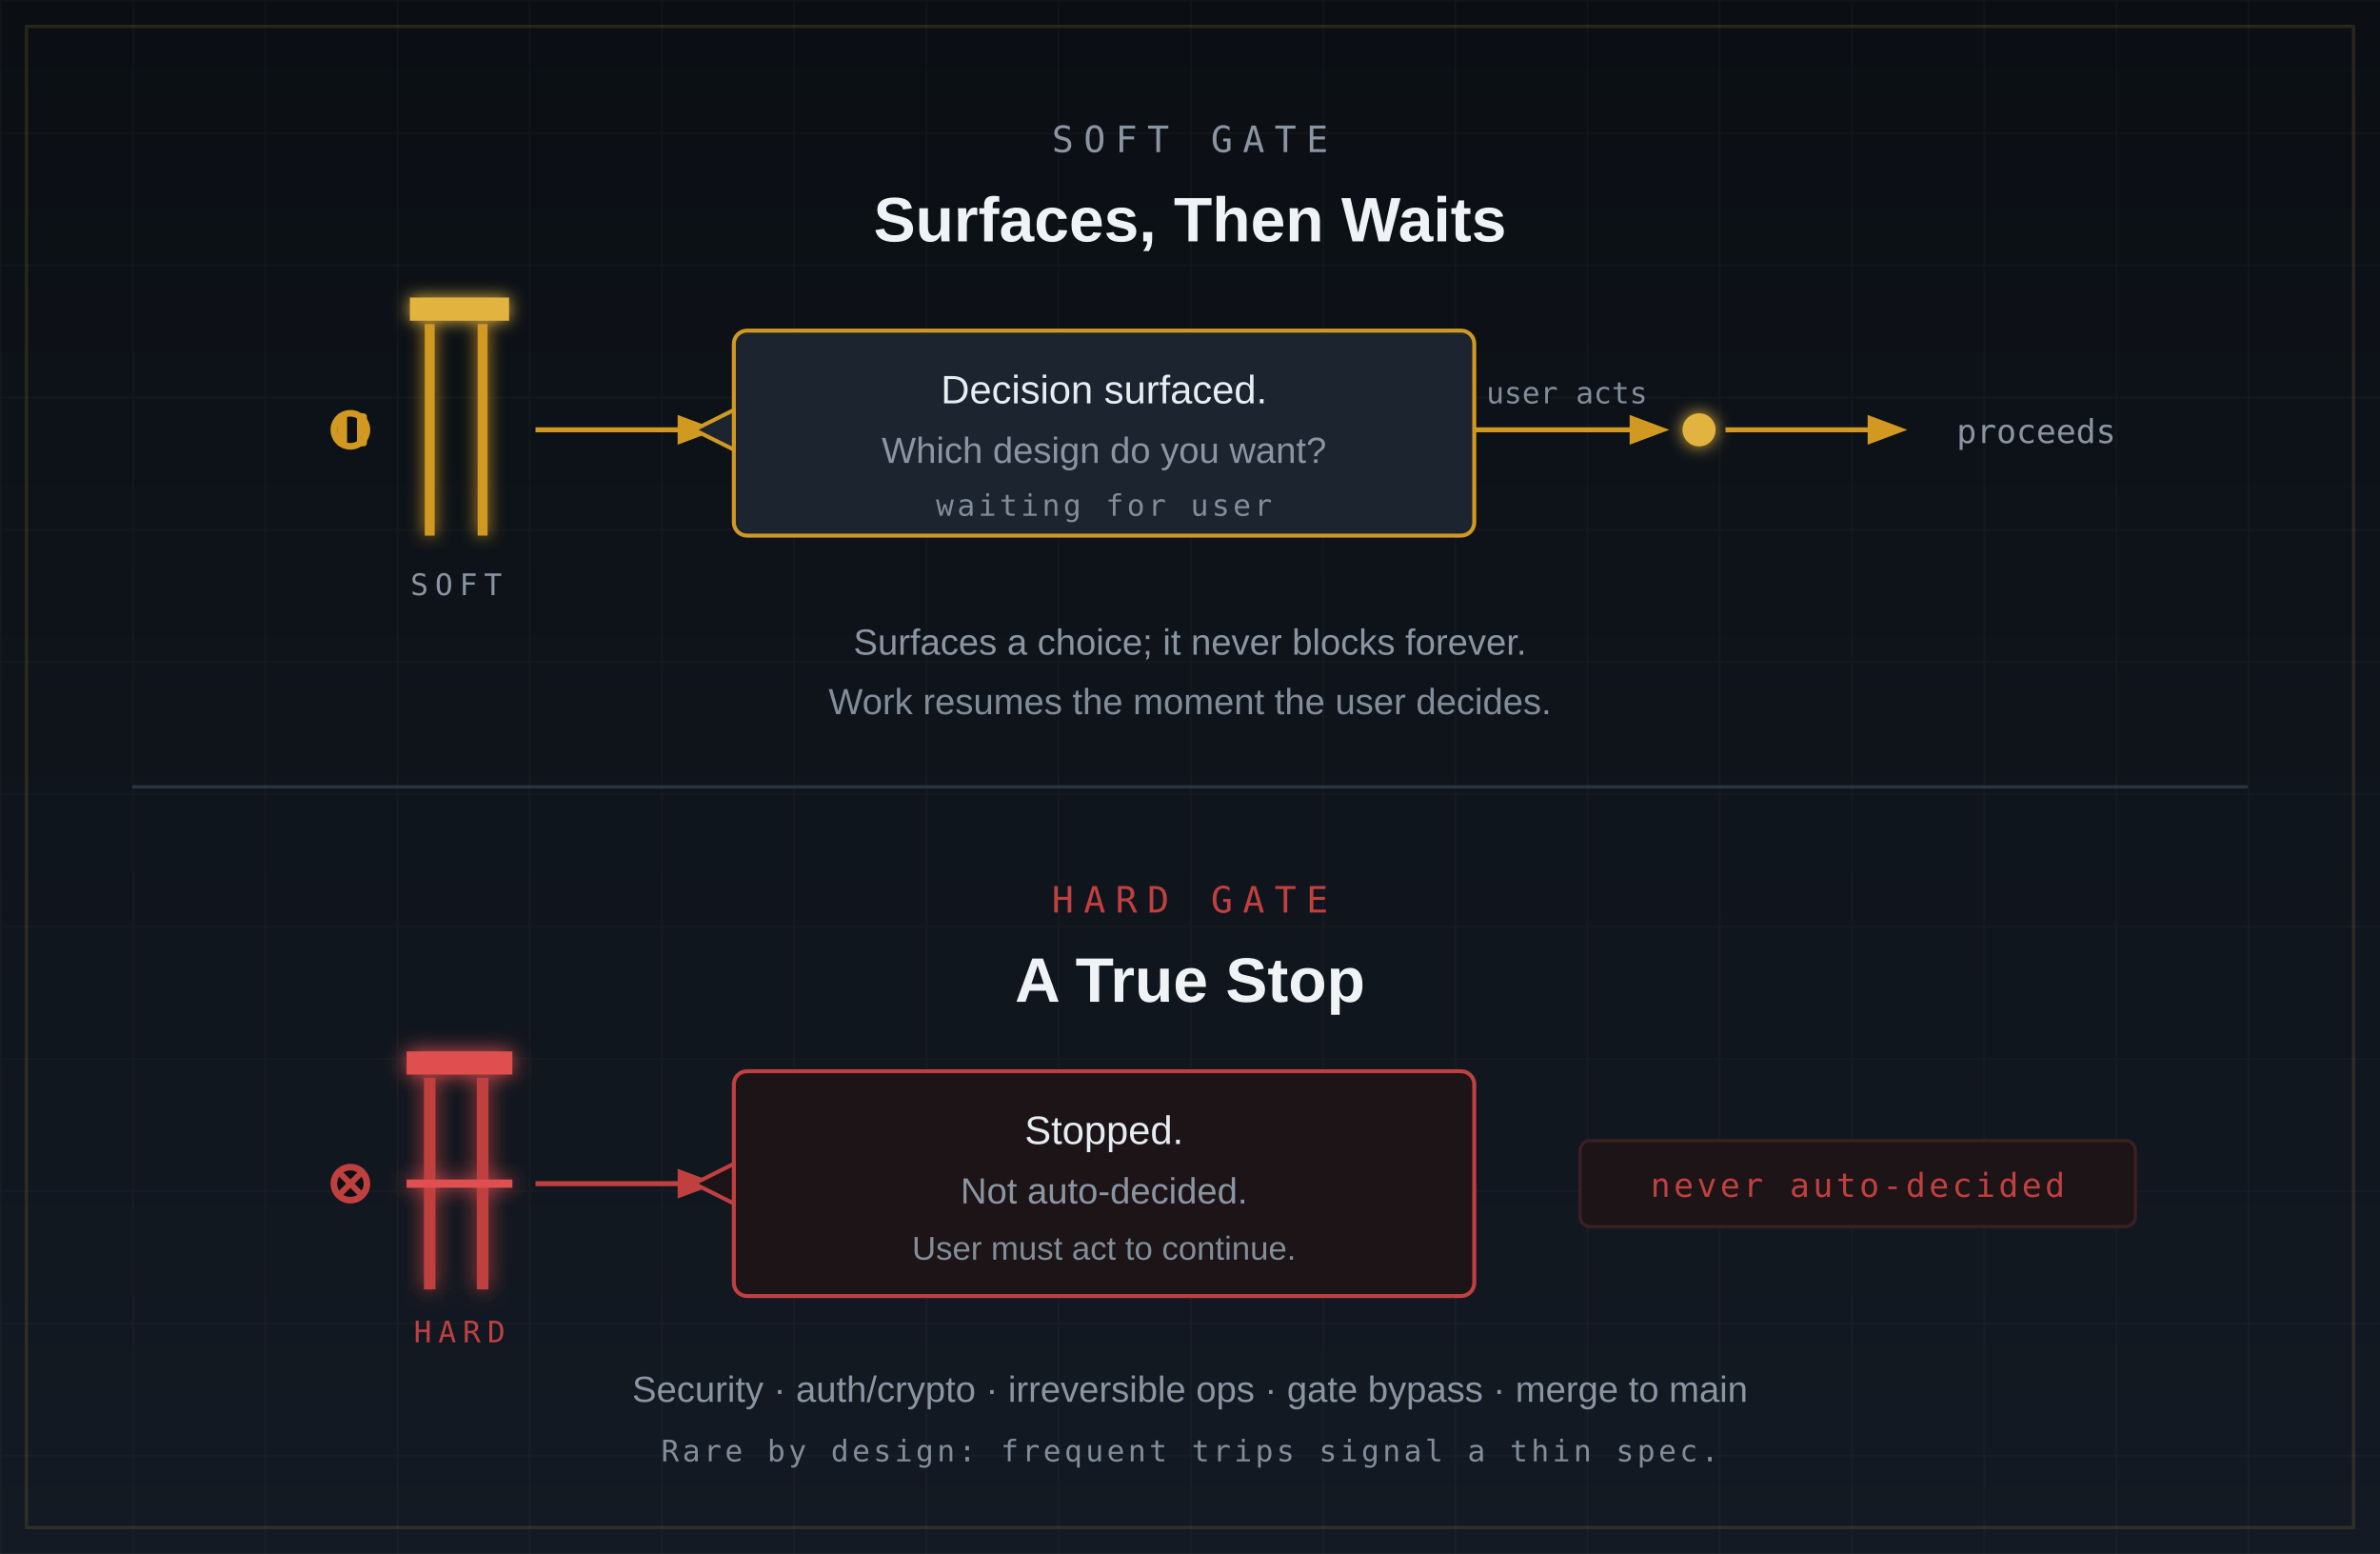
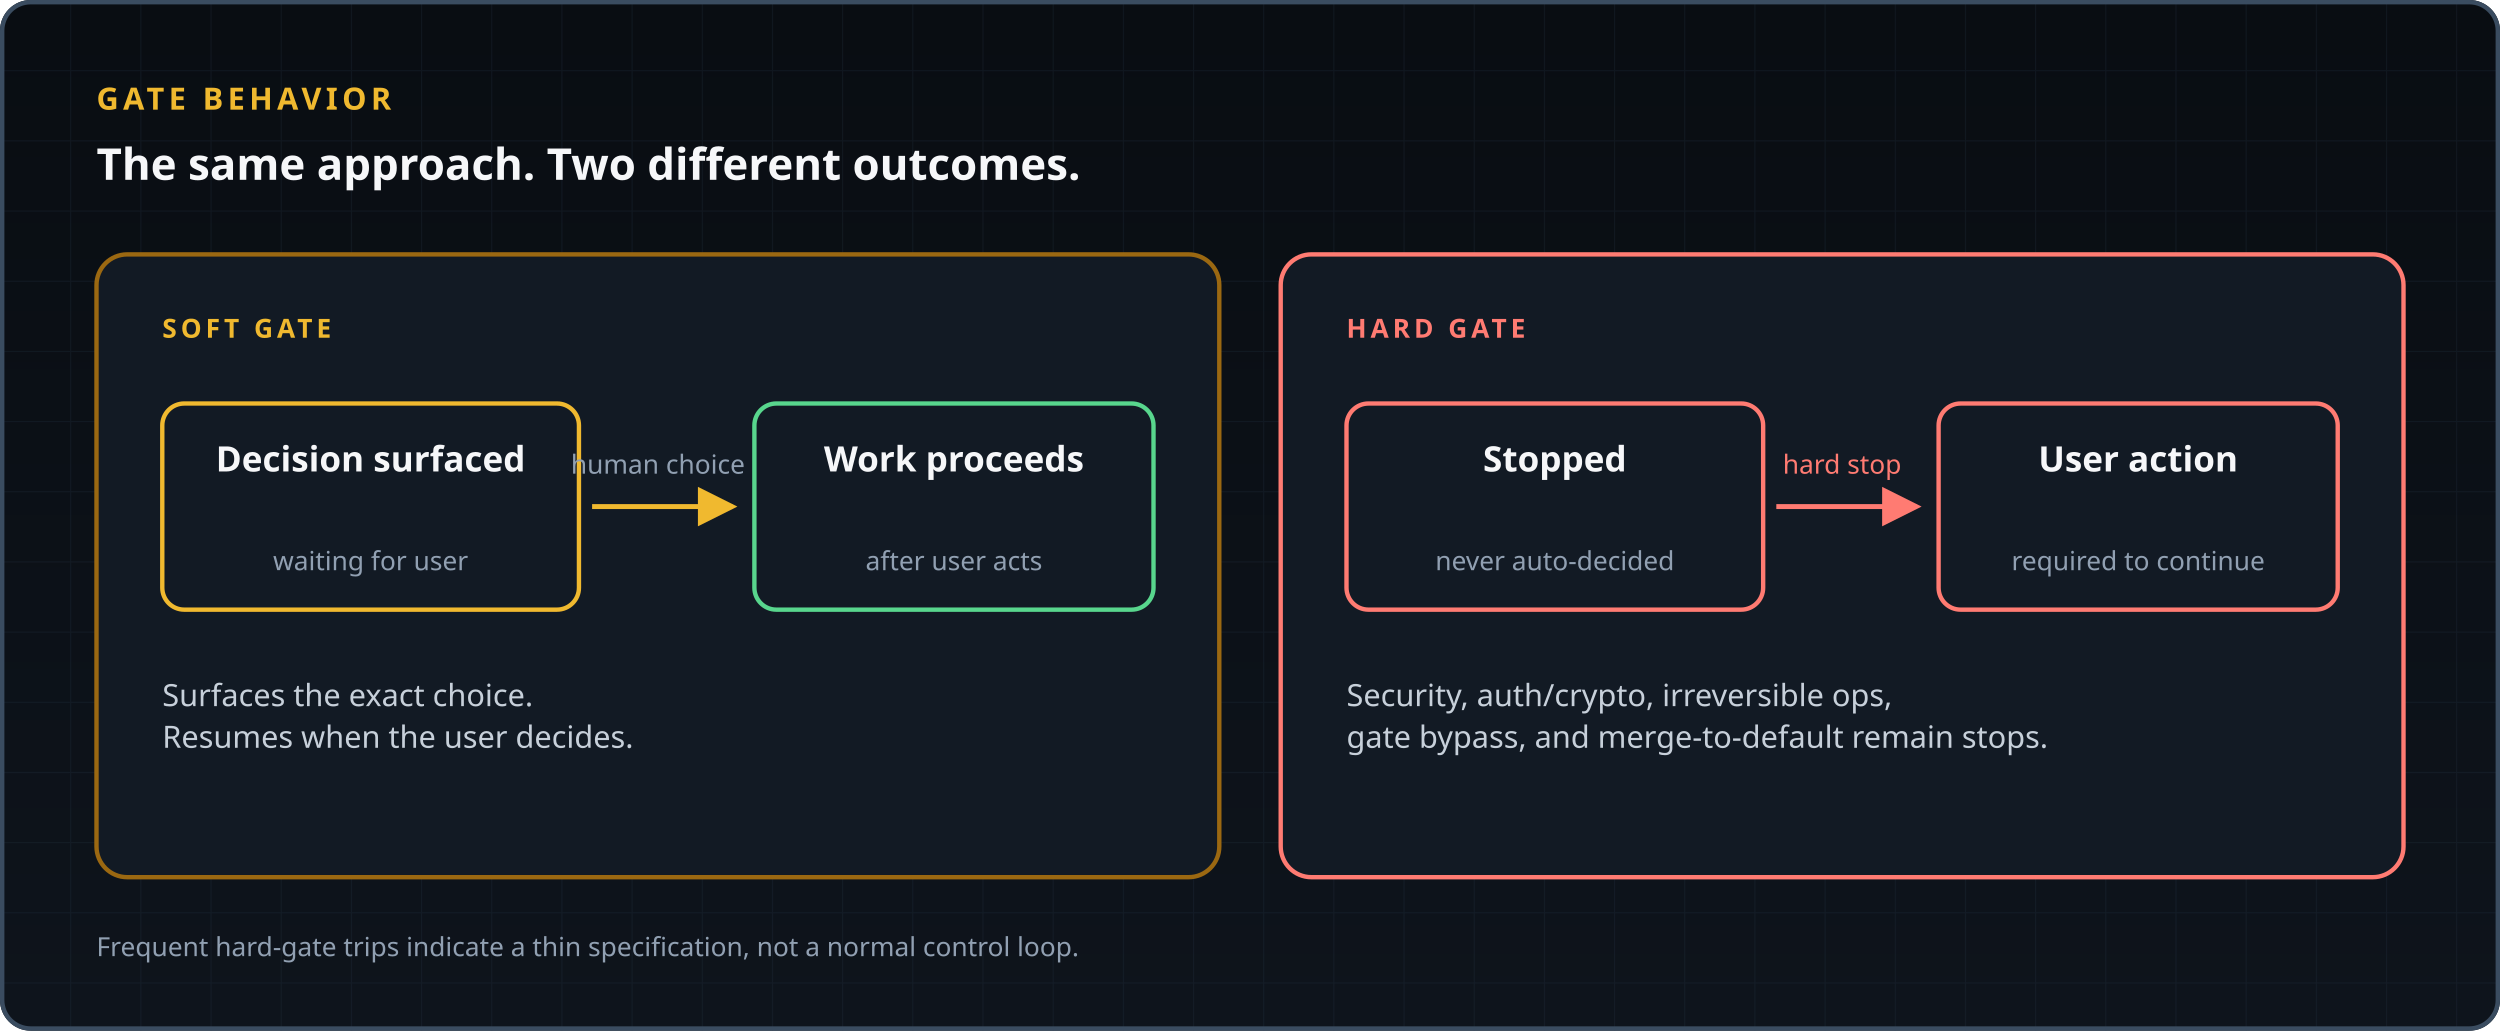
- <svg xmlns="http://www.w3.org/2000/svg" viewBox="0 0 720 470" role="img" aria-label="Gate model, stacked. Top band, the soft gate: a commit reaches the gate, which surfaces a decision and waits; once the user acts the work proceeds. Bottom band, the hard gate: a true stop that is never auto-decided, even under autonomous execution; the user must act before work can continue. Hard gates cover security, auth/crypto, irreversible ops, gate bypass, and merge to main, and are rare by design.">
+ <svg xmlns="http://www.w3.org/2000/svg" viewBox="0 0 1140 470" role="img" data-diagram-system="ca-v2">
  <defs>
-     <linearGradient id="gm-bg" x1="0" y1="0" x2="0" y2="1">
-       <stop offset="0" stop-color="#0b0f14" />
-       <stop offset="1" stop-color="#131a23" />
+     <linearGradient id="canvas" x1="0" y1="0" x2="0" y2="1">
+       <stop stop-color="#090d12" />
+       <stop offset="1" stop-color="#0e141c" />
    </linearGradient>
-     <pattern id="gm-grid" width="40" height="40" patternUnits="userSpaceOnUse">
-       <path d="M 40 0 L 0 0 0 40" fill="none" stroke="#e6edf3" stroke-opacity="0.028" stroke-width="1" />
+     <pattern id="grid" width="32" height="32" patternUnits="userSpaceOnUse">
+       <path d="M32 0H0V32" fill="none" stroke="#273647" stroke-width="1" stroke-opacity=".24" />
    </pattern>
-     <filter id="gm-glow" x="-60%" y="-60%" width="220%" height="220%">
-       <feGaussianBlur stdDeviation="2.4" result="b" />
-       <feMerge>
-         <feMergeNode in="b" />
-         <feMergeNode in="SourceGraphic" />
-       </feMerge>
-     </filter>
-     <filter id="gm-glow-red" x="-60%" y="-60%" width="220%" height="220%">
-       <feGaussianBlur stdDeviation="3" result="b" />
-       <feMerge>
-         <feMergeNode in="b" />
-         <feMergeNode in="SourceGraphic" />
-       </feMerge>
-     </filter>
-     <marker id="gm-arrow-gold" markerWidth="8" markerHeight="8" refX="6" refY="3" orient="auto">
-       <path d="M0,0 L0,6 L8,3 Z" fill="#d29922" />
-     </marker>
-     <marker id="gm-arrow-red" markerWidth="8" markerHeight="8" refX="6" refY="3" orient="auto">
-       <path d="M0,0 L0,6 L8,3 Z" fill="#c04040" />
+     <marker id="arrow" markerWidth="8" markerHeight="8" refX="7" refY="4" orient="auto" markerUnits="strokeWidth">
+       <path d="M0 0 8 4 0 8z" fill="context-stroke" />
    </marker>
  </defs>
-   <rect width="720" height="470" fill="url(#gm-bg)" />
-   <rect width="720" height="470" fill="url(#gm-grid)" />
-   <rect x="8" y="8" width="704" height="454" fill="none" stroke="#e3b341" stroke-opacity="0.14" stroke-width="1" />
-   <text x="360" y="46" text-anchor="middle" font-family="ui-monospace, 'Cascadia Code', Consolas, monospace" font-size="11" letter-spacing="3" fill="#8b95a2">SOFT GATE</text>
-   <text x="360" y="73" text-anchor="middle" font-family="'Segoe UI', -apple-system, 'Helvetica Neue', Arial, sans-serif" font-size="19" fill="#f0f3f6" font-weight="700">Surfaces, Then Waits</text>
-   <g filter="url(#gm-glow)">
-     <line x1="130" y1="98" x2="130" y2="162" stroke="#d29922" stroke-width="3" />
-     <line x1="146" y1="98" x2="146" y2="162" stroke="#d29922" stroke-width="3" />
-     <rect x="124" y="90" width="30" height="7" fill="#e3b341" />
-   </g>
-   <text x="138" y="180" text-anchor="middle" font-family="ui-monospace, 'Cascadia Code', Consolas, monospace" font-size="9" letter-spacing="2" fill="#8b95a2">SOFT</text>
-   <circle cx="106" cy="130" r="5" fill="#0b0f14" stroke="#d29922" stroke-width="2" />
-   <rect x="102" y="125" width="3" height="10" rx="1" fill="#d29922" />
-   <rect x="108" y="125" width="3" height="10" rx="1" fill="#d29922" />
-   <line x1="162" y1="130" x2="214" y2="130" stroke="#d29922" stroke-width="1.5" marker-end="url(#gm-arrow-gold)" />
-   <rect x="222" y="100" width="224" height="62" rx="4" fill="#1c2430" stroke="#d29922" stroke-width="1.2" />
-   <path d="M 222 124 L 210 130 L 222 136 Z" fill="#1c2430" stroke="#d29922" stroke-width="1.2" />
-   <text x="334" y="122" text-anchor="middle" font-family="'Segoe UI', -apple-system, 'Helvetica Neue', Arial, sans-serif" font-size="12" fill="#e6edf3">Decision surfaced.</text>
-   <text x="334" y="140" text-anchor="middle" font-family="'Segoe UI', -apple-system, 'Helvetica Neue', Arial, sans-serif" font-size="11" fill="#8b95a2">Which design do you want?</text>
-   <text x="334" y="156" text-anchor="middle" font-family="ui-monospace, 'Cascadia Code', Consolas, monospace" font-size="9" letter-spacing="1" fill="#828d9a">waiting for user</text>
-   <line x1="446" y1="130" x2="502" y2="130" stroke="#d29922" stroke-width="1.5" marker-end="url(#gm-arrow-gold)" />
-   <text x="474" y="122" text-anchor="middle" font-family="ui-monospace, 'Cascadia Code', Consolas, monospace" font-size="9" fill="#828d9a">user acts</text>
-   <circle cx="514" cy="130" r="5" fill="#e3b341" filter="url(#gm-glow)" />
-   <line x1="522" y1="130" x2="574" y2="130" stroke="#d29922" stroke-width="1.5" marker-end="url(#gm-arrow-gold)" />
-   <text x="616" y="134" text-anchor="middle" font-family="ui-monospace, 'Cascadia Code', Consolas, monospace" font-size="10" fill="#8b95a2">proceeds</text>
-   <text x="360" y="198" text-anchor="middle" font-family="'Segoe UI', -apple-system, 'Helvetica Neue', Arial, sans-serif" font-size="11" fill="#8b95a2">Surfaces a choice; it never blocks forever.</text>
-   <text x="360" y="216" text-anchor="middle" font-family="'Segoe UI', -apple-system, 'Helvetica Neue', Arial, sans-serif" font-size="11" fill="#828d9a">Work resumes the moment the user decides.</text>
-   <line x1="40" y1="238" x2="680" y2="238" stroke="#2a3340" stroke-width="1" />
-   <text x="360" y="276" text-anchor="middle" font-family="ui-monospace, 'Cascadia Code', Consolas, monospace" font-size="11" letter-spacing="3" fill="#c04040">HARD GATE</text>
-   <text x="360" y="303" text-anchor="middle" font-family="'Segoe UI', -apple-system, 'Helvetica Neue', Arial, sans-serif" font-size="19" fill="#f0f3f6" font-weight="700">A True Stop</text>
-   <g filter="url(#gm-glow-red)">
-     <line x1="130" y1="326" x2="130" y2="390" stroke="#c04040" stroke-width="3.5" />
-     <line x1="146" y1="326" x2="146" y2="390" stroke="#c04040" stroke-width="3.5" />
-     <rect x="123" y="318" width="32" height="7" fill="#e05050" />
-     <line x1="123" y1="358" x2="155" y2="358" stroke="#e05050" stroke-width="2.5" />
-   </g>
-   <text x="139" y="406" text-anchor="middle" font-family="ui-monospace, 'Cascadia Code', Consolas, monospace" font-size="9" letter-spacing="2" fill="#c04040">HARD</text>
-   <circle cx="106" cy="358" r="5" fill="#0b0f14" stroke="#c04040" stroke-width="2" />
-   <line x1="102" y1="354" x2="110" y2="362" stroke="#c04040" stroke-width="1.8" />
-   <line x1="110" y1="354" x2="102" y2="362" stroke="#c04040" stroke-width="1.8" />
-   <line x1="162" y1="358" x2="214" y2="358" stroke="#c04040" stroke-width="1.5" marker-end="url(#gm-arrow-red)" />
-   <rect x="222" y="324" width="224" height="68" rx="4" fill="#1c1416" stroke="#c04040" stroke-width="1.2" />
-   <path d="M 222 352 L 210 358 L 222 364 Z" fill="#1c1416" stroke="#c04040" stroke-width="1.2" />
-   <text x="334" y="346" text-anchor="middle" font-family="'Segoe UI', -apple-system, 'Helvetica Neue', Arial, sans-serif" font-size="12" fill="#e6edf3">Stopped.</text>
-   <text x="334" y="364" text-anchor="middle" font-family="'Segoe UI', -apple-system, 'Helvetica Neue', Arial, sans-serif" font-size="11" fill="#8b95a2">Not auto-decided.</text>
-   <text x="334" y="381" text-anchor="middle" font-family="'Segoe UI', -apple-system, 'Helvetica Neue', Arial, sans-serif" font-size="10" fill="#828d9a">User must act to continue.</text>
-   <rect x="478" y="345" width="168" height="26" rx="3" fill="#1c1416" stroke="#3a2020" stroke-width="1" />
-   <text x="562" y="362" text-anchor="middle" font-family="ui-monospace, 'Cascadia Code', Consolas, monospace" font-size="10" letter-spacing="1" fill="#c04040">never auto-decided</text>
-   <text x="360" y="424" text-anchor="middle" font-family="'Segoe UI', -apple-system, 'Helvetica Neue', Arial, sans-serif" font-size="11" fill="#8b95a2">Security · auth/crypto · irreversible ops · gate bypass · merge to main</text>
-   <text x="360" y="442" text-anchor="middle" font-family="ui-monospace, 'Cascadia Code', Consolas, monospace" font-size="9" letter-spacing="1" fill="#828d9a">Rare by design: frequent trips signal a thin spec.</text>
+   <rect width="1140" height="470" rx="14" fill="url(#canvas)" />
+   <rect width="1140" height="470" rx="14" fill="url(#grid)" />
+   <rect x="1" y="1" width="1138" height="468" rx="13" fill="none" stroke="#3a4c60" stroke-width="2" />
+   <text x="44" y="50" font-family="JetBrains Mono Variable" font-size="14" font-weight="750" fill="#f0b92f" text-anchor="start" letter-spacing="2">GATE BEHAVIOR</text>
+   <text x="44" y="82" font-family="Manrope Variable" font-size="20" font-weight="750" fill="#f6f7f9" text-anchor="start">The same approach. Two different outcomes.</text>
+   <rect x="44" y="116" width="512" height="284" rx="14" fill="#121a24" stroke="#9b6811" stroke-width="2" />
+   <rect x="584" y="116" width="512" height="284" rx="14" fill="#121a24" stroke="#ff7b72" stroke-width="2" />
+   <text x="74" y="154" font-family="JetBrains Mono Variable" font-size="12" font-weight="750" fill="#f0b92f" text-anchor="start" letter-spacing="1.8" data-label-kind="annotation">SOFT GATE</text>
+   <text x="614" y="154" font-family="JetBrains Mono Variable" font-size="12" font-weight="750" fill="#ff7b72" text-anchor="start" letter-spacing="1.8" data-label-kind="annotation">HARD GATE</text>
+   <rect x="74" y="184" width="190" height="94" rx="10" fill="#121a24" stroke="#f0b92f" stroke-width="2" />
+   <text x="169" y="215" font-family="Manrope Variable" font-size="16" font-weight="700" fill="#f6f7f9" text-anchor="middle">Decision surfaced</text>
+   <text x="169" y="260" font-family="JetBrains Mono Variable" font-size="12" font-weight="500" fill="#91a0b2" text-anchor="middle" data-label-kind="annotation">waiting for user</text>
+   <rect x="344" y="184" width="182" height="94" rx="10" fill="#121a24" stroke="#58d68d" stroke-width="2" />
+   <text x="435" y="215" font-family="Manrope Variable" font-size="16" font-weight="700" fill="#f6f7f9" text-anchor="middle">Work proceeds</text>
+   <text x="435" y="260" font-family="JetBrains Mono Variable" font-size="12" font-weight="500" fill="#91a0b2" text-anchor="middle" data-label-kind="annotation">after user acts</text>
+   <path d="M270 231 L334 231" fill="none" stroke="#f0b92f" stroke-width="2.25" marker-end="url(#arrow)" />
+   <text x="300" y="216" font-family="JetBrains Mono Variable" font-size="12" font-weight="500" fill="#91a0b2" text-anchor="middle" data-label-kind="annotation">human choice</text>
+   <rect x="614" y="184" width="190" height="94" rx="10" fill="#121a24" stroke="#ff7b72" stroke-width="2" />
+   <text x="709" y="215" font-family="Manrope Variable" font-size="16" font-weight="700" fill="#f6f7f9" text-anchor="middle">Stopped</text>
+   <text x="709" y="260" font-family="JetBrains Mono Variable" font-size="12" font-weight="500" fill="#91a0b2" text-anchor="middle" data-label-kind="annotation">never auto-decided</text>
+   <rect x="884" y="184" width="182" height="94" rx="10" fill="#121a24" stroke="#ff7b72" stroke-width="2" />
+   <text x="975" y="215" font-family="Manrope Variable" font-size="16" font-weight="700" fill="#f6f7f9" text-anchor="middle">User action</text>
+   <text x="975" y="260" font-family="JetBrains Mono Variable" font-size="12" font-weight="500" fill="#91a0b2" text-anchor="middle" data-label-kind="annotation">required to continue</text>
+   <path d="M810 231 L874 231" fill="none" stroke="#ff7b72" stroke-width="2.25" marker-end="url(#arrow)" />
+   <text x="840" y="216" font-family="JetBrains Mono Variable" font-size="12" font-weight="500" fill="#ff7b72" text-anchor="middle" data-label-kind="annotation">hard stop</text>
+   <text x="74" y="322" font-family="Manrope Variable" font-size="14" font-weight="500" fill="#c7d0da" text-anchor="start">Surfaces the exact choice.</text>
+   <text x="74" y="341" font-family="Manrope Variable" font-size="14" font-weight="500" fill="#c7d0da" text-anchor="start">Resumes when the user decides.</text>
+   <text x="614" y="322" font-family="Manrope Variable" font-size="14" font-weight="500" fill="#c7d0da" text-anchor="start">Security, auth/crypto, irreversible ops,</text>
+   <text x="614" y="341" font-family="Manrope Variable" font-size="14" font-weight="500" fill="#c7d0da" text-anchor="start">gate bypass, and merge-to-default remain stops.</text>
+   <text x="44" y="436" font-family="JetBrains Mono Variable" font-size="12" font-weight="500" fill="#91a0b2" text-anchor="start" data-label-kind="annotation">Frequent hard-gate trips indicate a thin specification, not a normal control loop.</text>
</svg>
